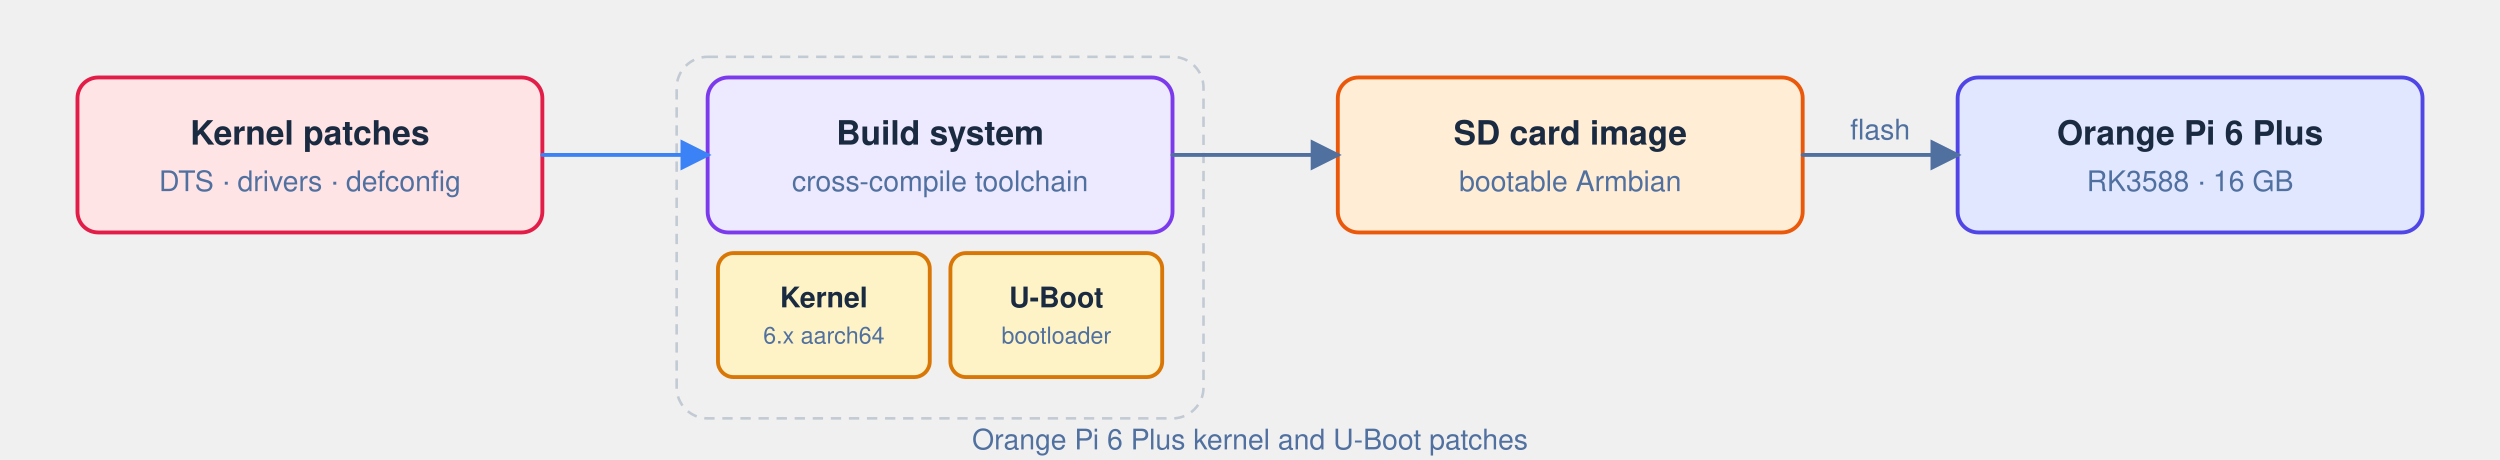
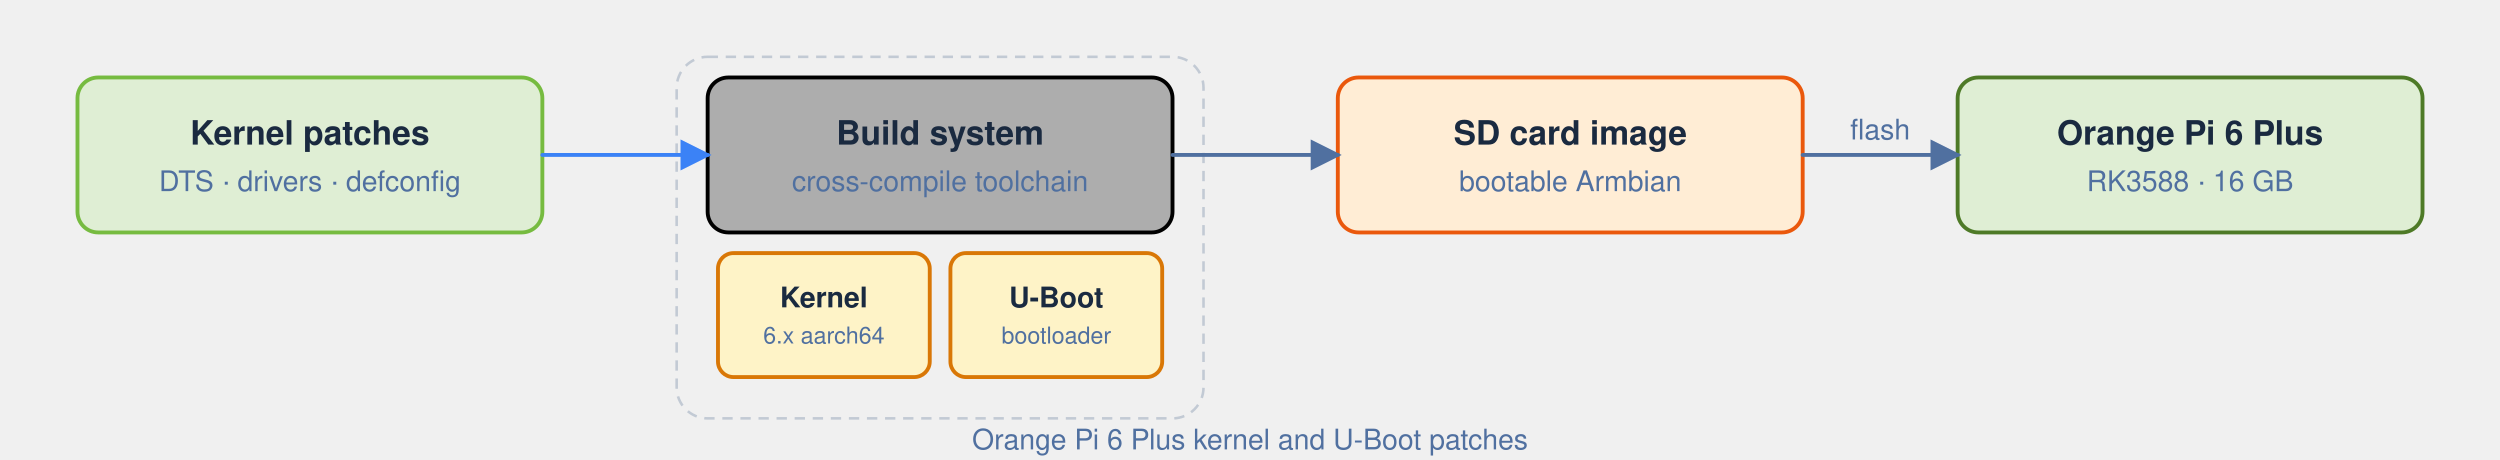
<svg xmlns="http://www.w3.org/2000/svg" viewBox="0 0 968 178">
  <style>
    /* Default: light mode (for rsvg-convert and non-media-query agents) */
    .bg { fill: transparent; }
-     .box { fill: #ffffff; stroke: #c8d0e0; stroke-width: 1.5; }
+     .box { fill: #ffffff; stroke: #707070; stroke-width: 1.5; }
    .box-accent { fill: #dbeafe; stroke: #3b82f6; stroke-width: 1.5; }
-     .box-green { fill: #d1fae5; stroke: #059669; stroke-width: 1.5; }
+     .box-green { fill: #74a7ff; stroke: #012f7b; stroke-width: 1.5; }
    .box-warm { fill: #fef3c7; stroke: #d97706; stroke-width: 1.5; }
-     .box-purple { fill: #ede9fe; stroke: #7c3aed; stroke-width: 1.5; }
-     .box-teal { fill: #ccfbf1; stroke: #0d9488; stroke-width: 1.5; }
-     .box-slate { fill: #f1f5f9; stroke: #64748b; stroke-width: 1.5; }
-     .box-indigo { fill: #e0e7ff; stroke: #4f46e5; stroke-width: 1.5; }
-     .box-rose { fill: #ffe4e6; stroke: #e11d48; stroke-width: 1.5; }
+     .box-purple { fill: #adadad; stroke: #000000; stroke-width: 1.5; }
+     .box-teal { fill: #ebebeb; stroke: #474747; stroke-width: 1.5; }
+     .box-slate { fill: #a7c6ff; stroke: #0042a9; stroke-width: 1.5; }
+     .box-indigo { fill: #dfeed4; stroke: #4e7a27; stroke-width: 1.5; }
+     .box-rose { fill: #dfeed4; stroke: #76bb40; stroke-width: 1.5; }
    .box-orange { fill: #ffedd5; stroke: #ea580c; stroke-width: 1.5; }
-     .box-cyan { fill: #cffafe; stroke: #0891b2; stroke-width: 1.5; }
+     .box-cyan { fill: #d9c9fe; stroke: #5e30eb; stroke-width: 1.5; }
    .label { fill: #1a2a40; }
    .sub { fill: #5070a0; }
    text { font-family: -apple-system, "Segoe UI", Helvetica, sans-serif; }
    .label { font-size: 13px; font-weight: 600; }
    .sub { font-size: 11px; }
    @media (prefers-color-scheme: dark) {
      .bg { fill: transparent; }
-       .box { fill: #1a1e2a; stroke: #2a3040; }
+       .box { fill: #1a1e2a; stroke: #505050; }
      .box-accent { fill: #0d1e38; stroke: #2b5cb0; }
-       .box-green { fill: #0d2220; stroke: #207060; }
+       .box-green { fill: #0a1a3a; stroke: #4a80d0; }
      .box-warm { fill: #221a10; stroke: #a06020; }
-       .box-purple { fill: #1a0d28; stroke: #7030a0; }
-       .box-teal { fill: #0d2228; stroke: #1a8a7a; }
-       .box-slate { fill: #1e293b; stroke: #475569; }
-       .box-indigo { fill: #1e1b4b; stroke: #6366f1; }
-       .box-rose { fill: #2a0a12; stroke: #f43f5e; }
+       .box-purple { fill: #222222; stroke: #666666; }
+       .box-teal { fill: #1e1e1e; stroke: #666666; }
+       .box-slate { fill: #0d1a38; stroke: #4a7ad0; }
+       .box-indigo { fill: #1a2810; stroke: #5a8a30; }
+       .box-rose { fill: #1a2810; stroke: #5aaa30; }
      .box-orange { fill: #2a1a08; stroke: #f97316; }
-       .box-cyan { fill: #082f3a; stroke: #06b6d4; }
+       .box-cyan { fill: #1a1030; stroke: #7040d0; }
      .label { fill: #d0daf0; }
      .sub { fill: #5070a0; }
    }
  </style>
  <defs>
    <marker id="ah" markerWidth="8" markerHeight="8" refX="7" refY="4" orient="auto">
      <path d="M0,0 L8,4 L0,8z" fill="#5070a0" stroke="none" />
    </marker>
    <marker id="ahs" markerWidth="8" markerHeight="8" refX="7" refY="4" orient="auto">
      <path d="M0,0 L8,4 L0,8z" fill="#3b82f6" stroke="none" />
    </marker>
  </defs>
  <rect width="968" height="178" class="bg" rx="8" />
  <rect x="30" y="30" width="180" height="60" rx="8" class="box-rose" />
  <text x="120" y="56" text-anchor="middle" class="label">Kernel patches</text>
  <text x="120" y="74" text-anchor="middle" class="sub">DTS · drivers · defconfig</text>
  <rect x="262" y="22" width="204" height="140" rx="12" fill="none" stroke="#94a3b8" stroke-width="1" stroke-dasharray="4 3" opacity="0.5" />
  <rect x="274" y="30" width="180" height="60" rx="8" class="box-purple" />
  <text x="364" y="56" text-anchor="middle" class="label">Build system</text>
  <text x="364" y="74" text-anchor="middle" class="sub">cross-compile toolchain</text>
  <rect x="278" y="98" width="82" height="48" rx="6" class="box-warm" />
  <text x="319" y="119" text-anchor="middle" class="label" style="font-size:11px">Kernel</text>
  <text x="319" y="133" text-anchor="middle" class="sub" style="font-size:9px">6.x aarch64</text>
  <rect x="368" y="98" width="82" height="48" rx="6" class="box-warm" />
  <text x="409" y="119" text-anchor="middle" class="label" style="font-size:11px">U-Boot</text>
  <text x="409" y="133" text-anchor="middle" class="sub" style="font-size:9px">bootloader</text>
  <rect x="518" y="30" width="180" height="60" rx="8" class="box-orange" />
  <text x="608" y="56" text-anchor="middle" class="label">SD card image</text>
  <text x="608" y="74" text-anchor="middle" class="sub">bootable Armbian</text>
  <rect x="758" y="30" width="180" height="60" rx="8" class="box-indigo" />
  <text x="848" y="56" text-anchor="middle" class="label">Orange Pi 6 Plus</text>
  <text x="848" y="74" text-anchor="middle" class="sub">RK3588 · 16 GB</text>
  <path d="M210,60 L274,60" fill="none" stroke="#3b82f6" stroke-width="1.5" stroke-linecap="round" marker-end="url(#ahs)" />
  <path d="M454,60 L518,60" fill="none" stroke="#5070a0" stroke-width="1.5" stroke-linecap="round" marker-end="url(#ah)" />
  <path d="M698,60 L758,60" fill="none" stroke="#5070a0" stroke-width="1.5" stroke-linecap="round" marker-end="url(#ah)" />
  <text x="728" y="54" text-anchor="middle" class="sub">flash</text>
  <text x="484" y="174" text-anchor="middle" class="sub">Orange Pi 6 Plus kernel and U-Boot patches</text>
</svg>
